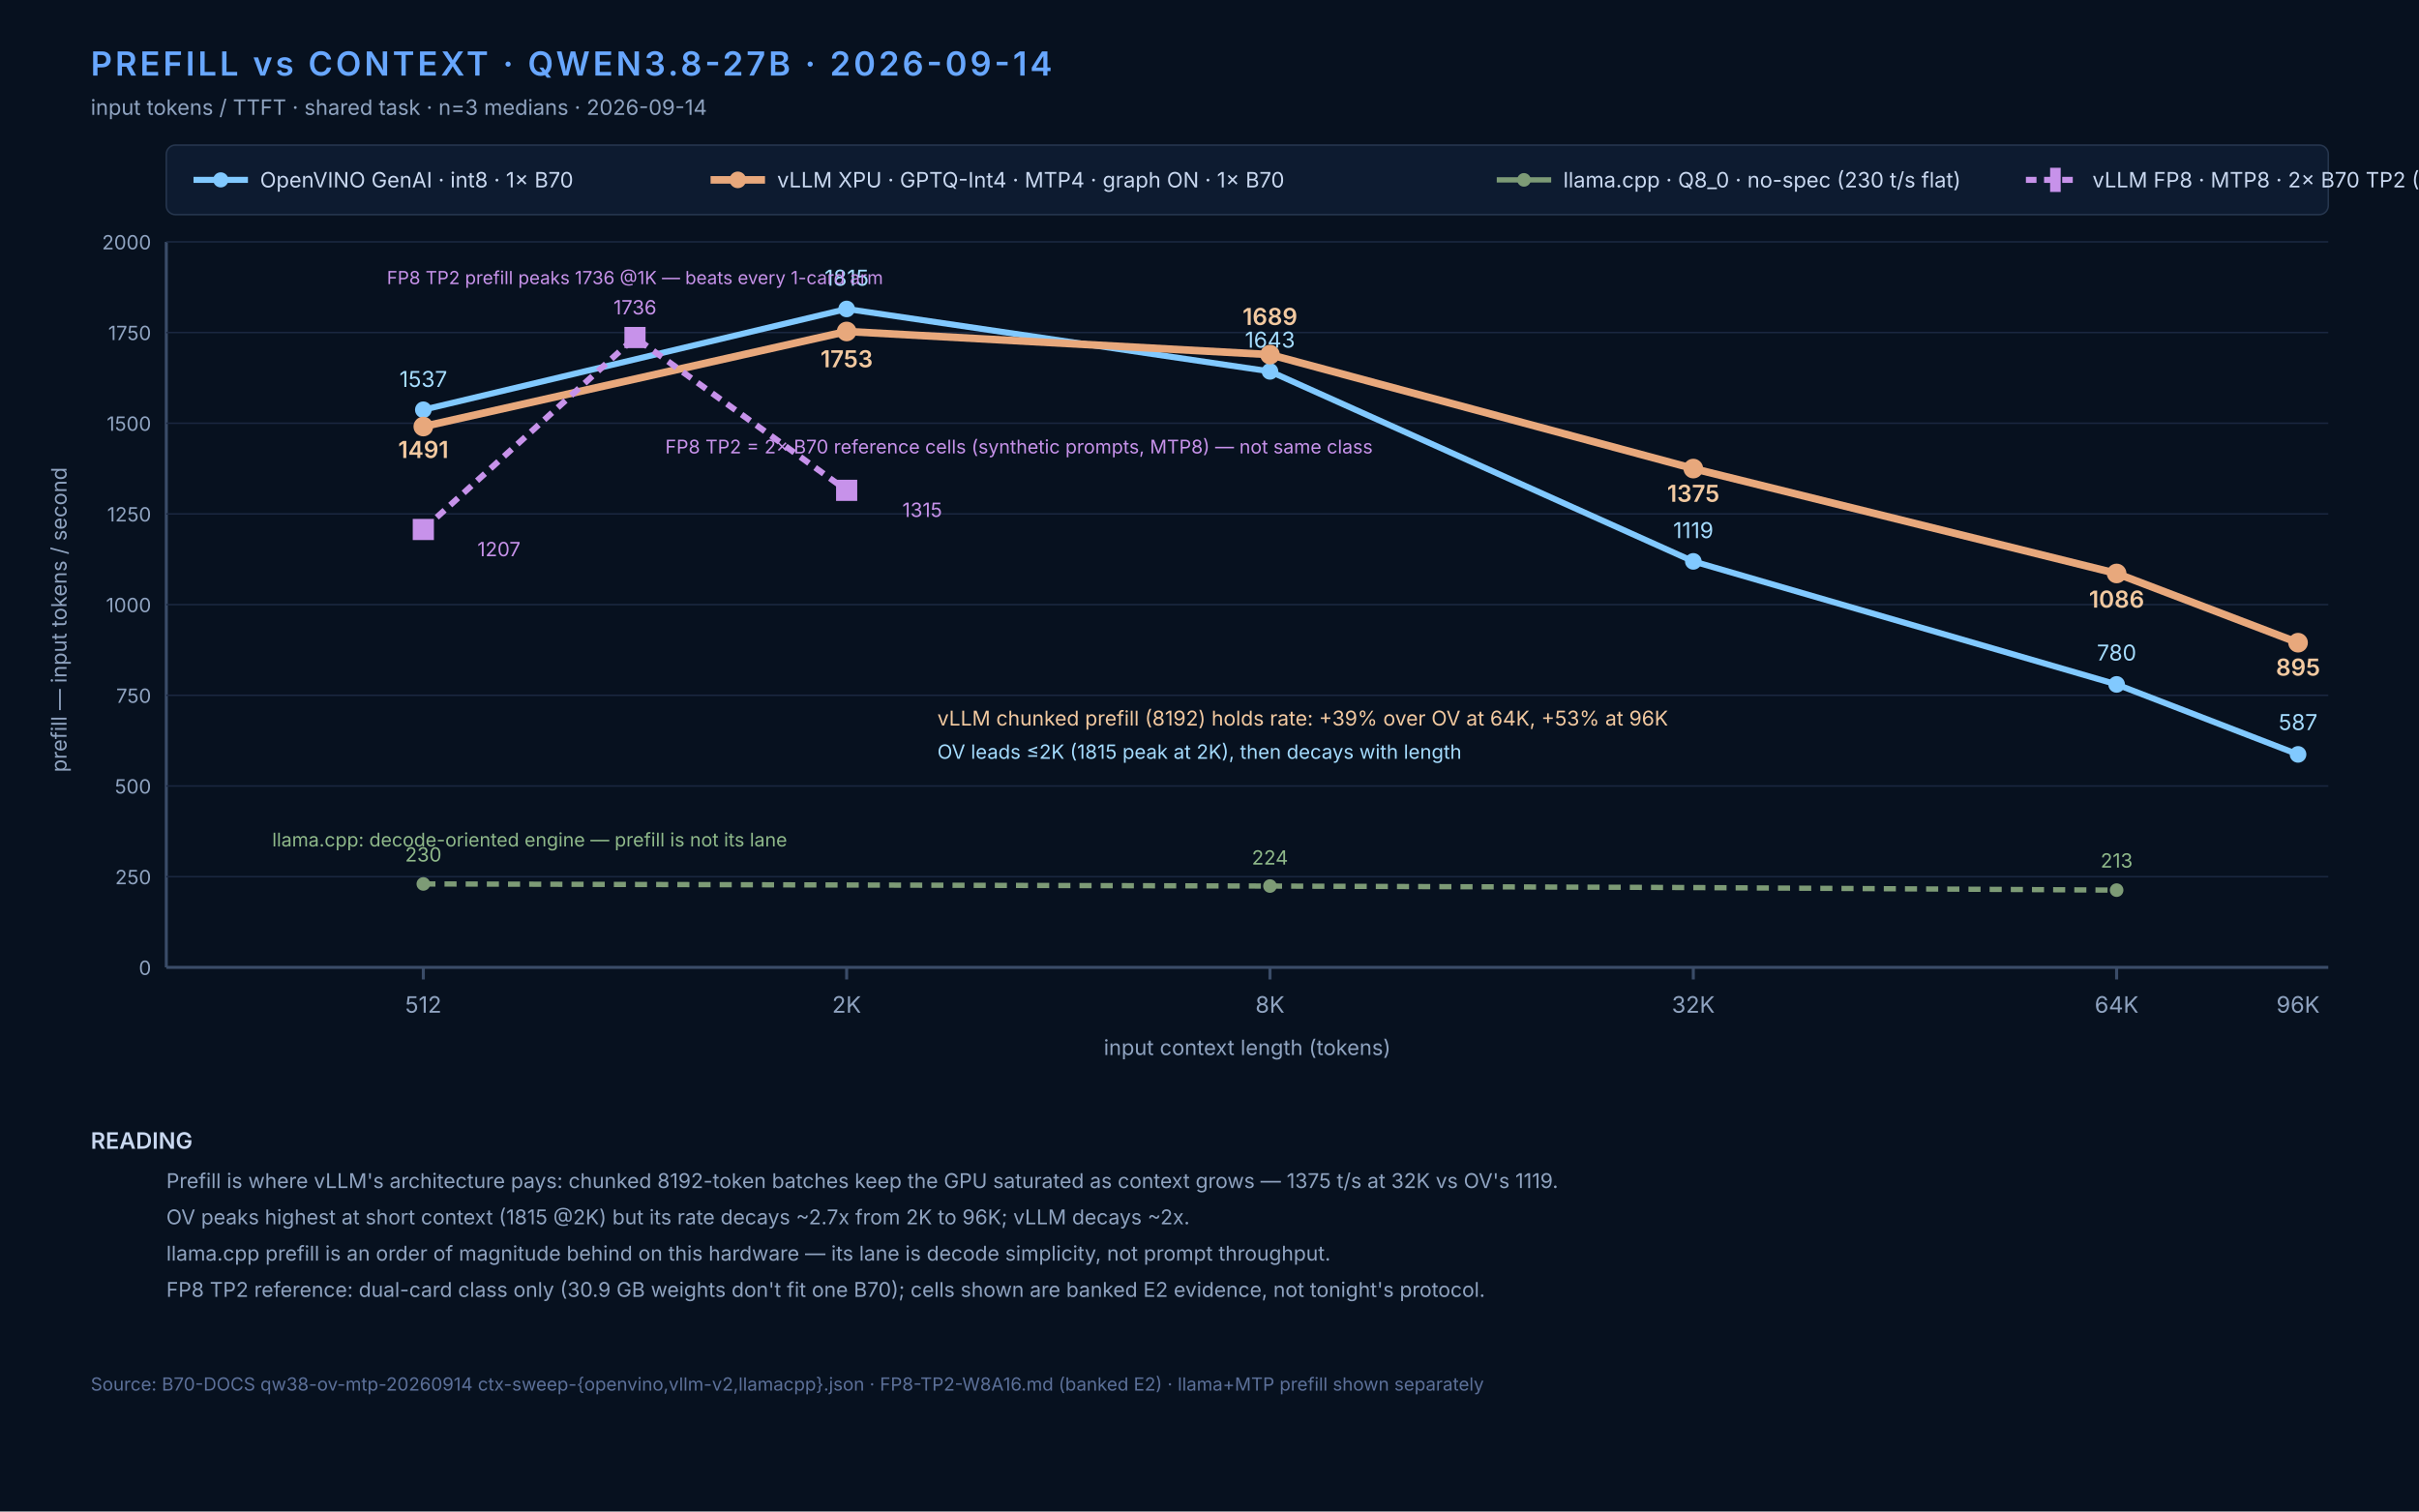
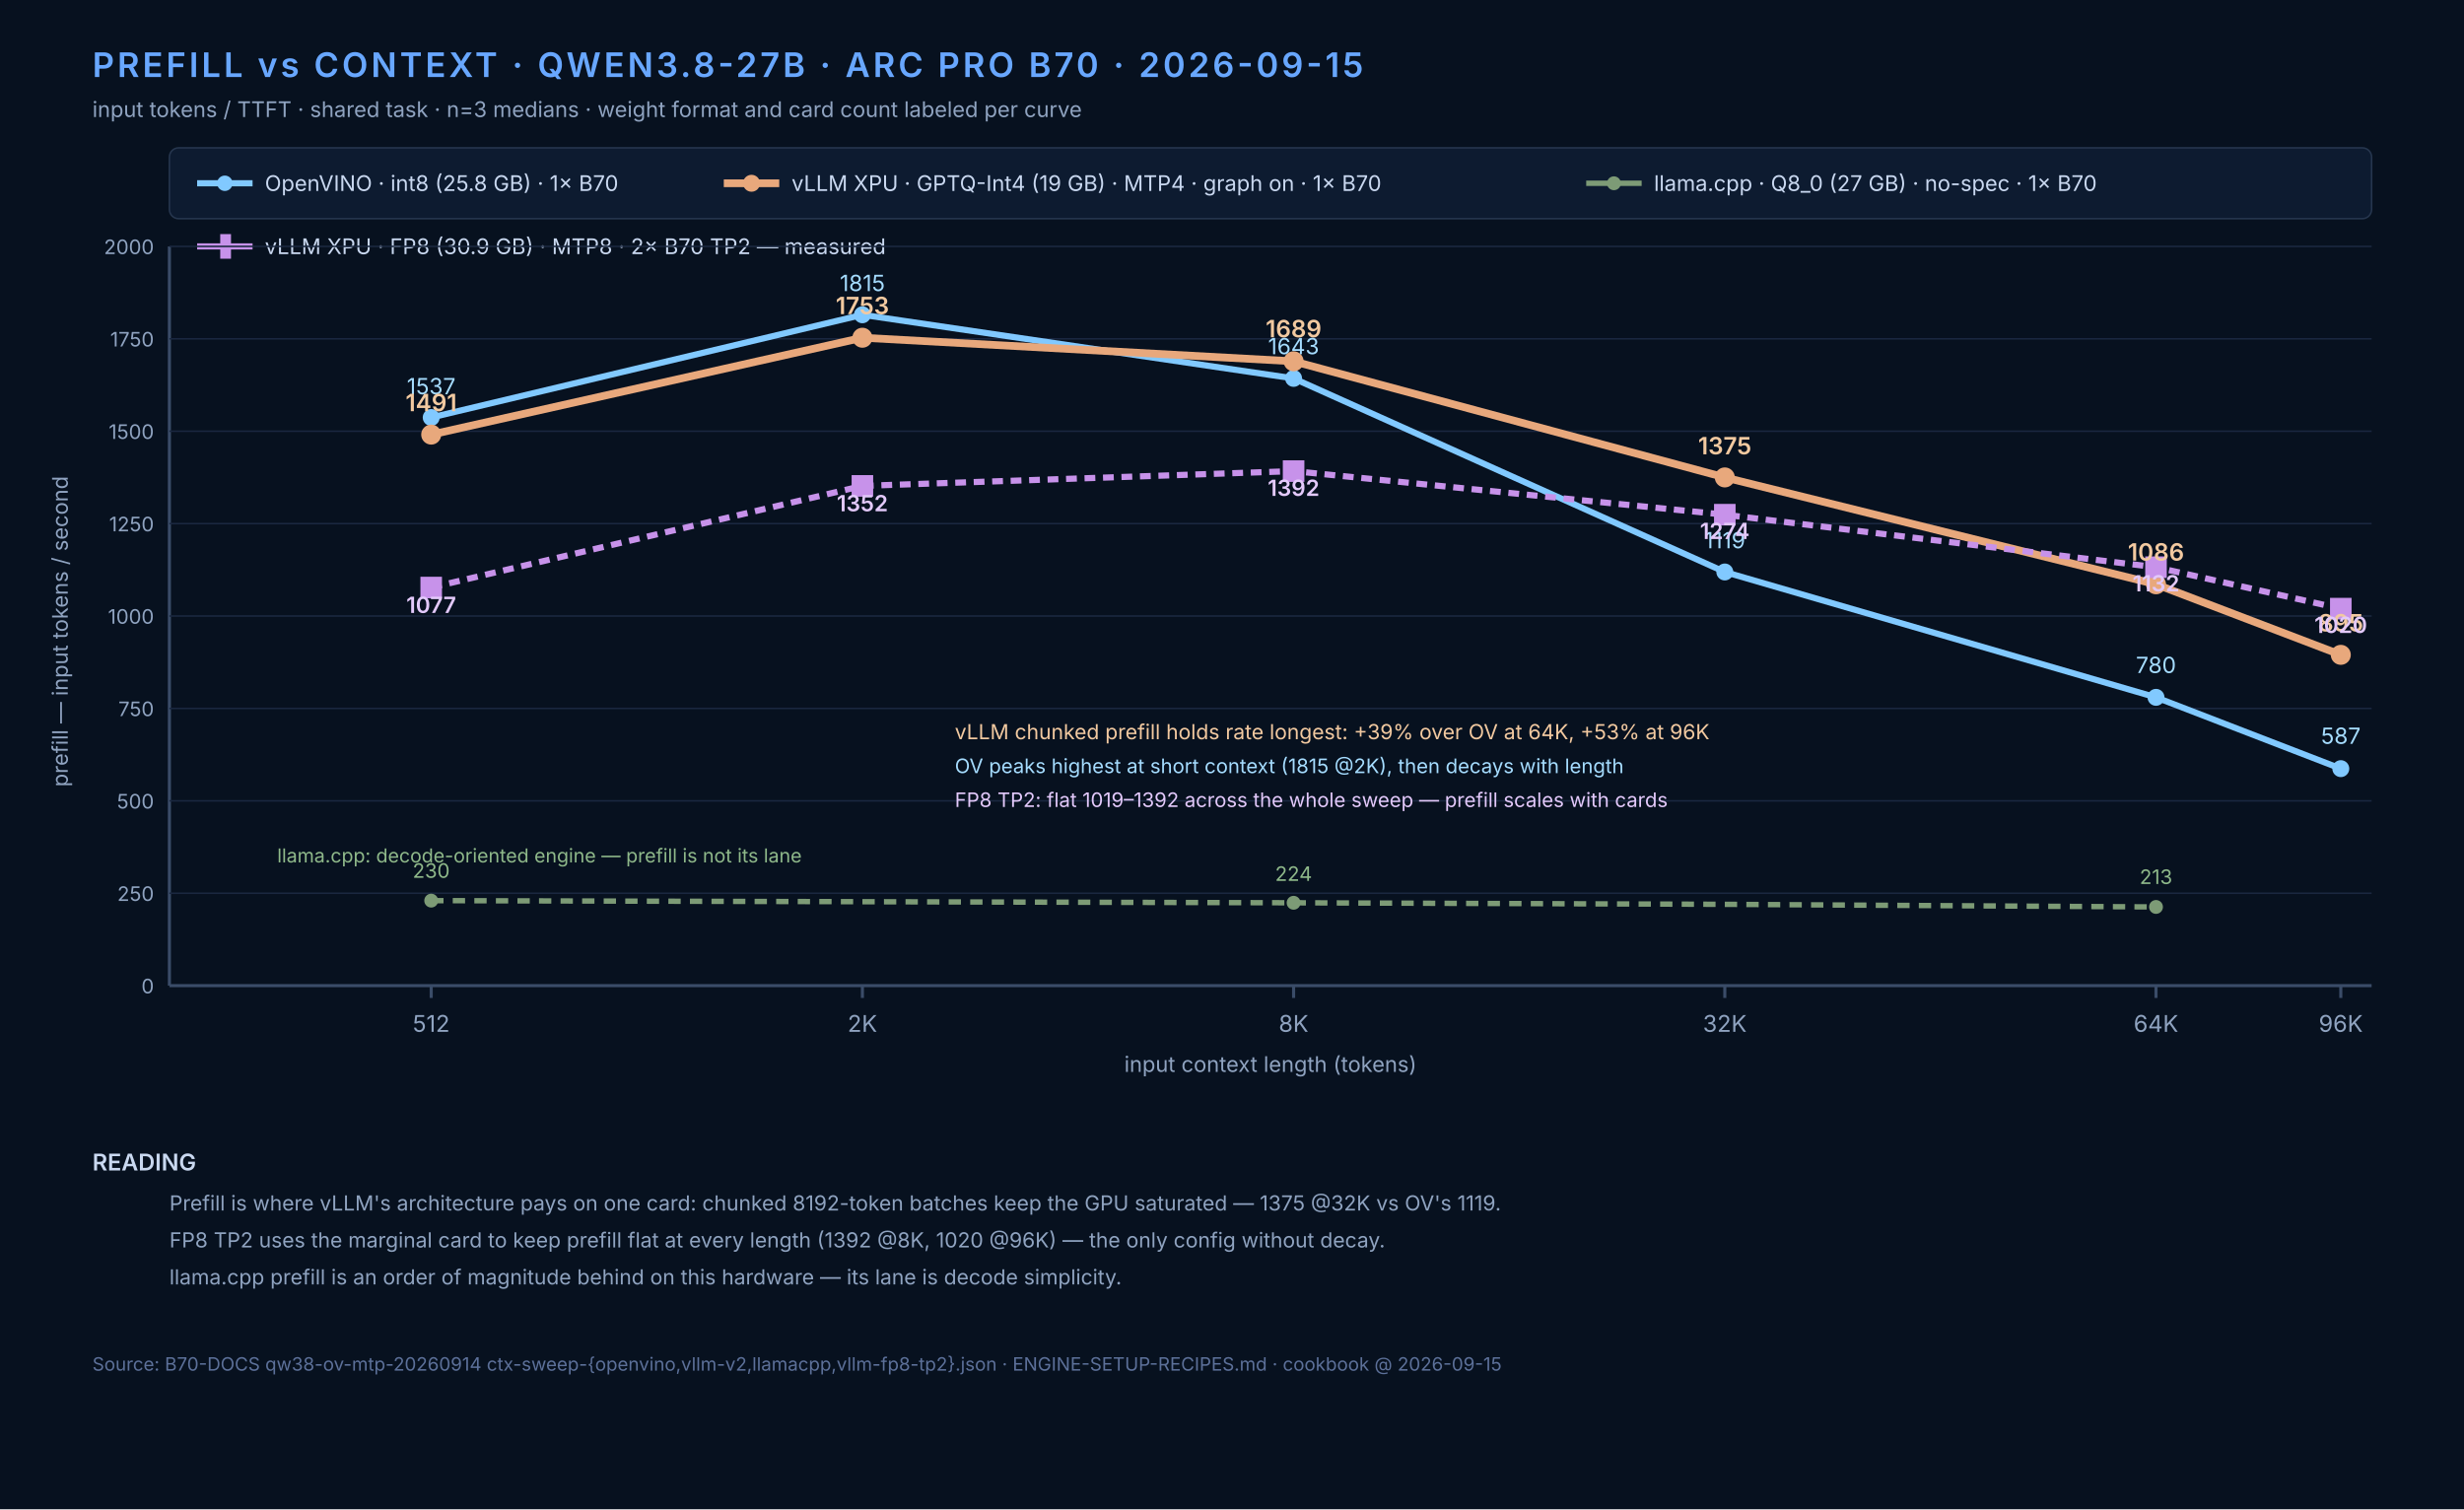
- <svg xmlns="http://www.w3.org/2000/svg" viewBox="0 0 1600 1000" width="1600" height="1000" role="img" aria-labelledby="t d">
-   <rect width="1600" height="1000" fill="#07111f" />
-   <text x="60" y="50" fill="#68a7ff" font-size="22" font-weight="600" font-family="Segoe UI, Inter, sans-serif" letter-spacing="2">PREFILL vs CONTEXT · QWEN3.8-27B · 2026-09-14</text>
-   <text x="60" y="76" fill="#8fa3c0" font-size="14" font-family="Segoe UI, Inter, sans-serif">input tokens / TTFT · shared task · n=3 medians · 2026-09-14</text>
+ <svg xmlns="http://www.w3.org/2000/svg" viewBox="0 0 1600 980" width="1600" height="980" role="img" aria-labelledby="t d">
+   <rect width="1600" height="980" fill="#07111f" />
+   <text x="60" y="50" fill="#68a7ff" font-size="22" font-weight="600" font-family="Segoe UI, Inter, sans-serif" letter-spacing="2">PREFILL vs CONTEXT · QWEN3.8-27B · ARC PRO B70 · 2026-09-15</text>
+   <text x="60" y="76" fill="#8fa3c0" font-size="14" font-family="Segoe UI, Inter, sans-serif">input tokens / TTFT · shared task · n=3 medians · weight format and card count labeled per curve</text>
  <rect x="110" y="96" width="1430" height="46" rx="6" fill="#0d1b30" stroke="#26364e" />
  <g font-size="14" font-family="Segoe UI, Inter, sans-serif">
    <line x1="128" y1="119" x2="164" y2="119" stroke="#81c9ff" stroke-width="4" />
    <circle cx="146" cy="119" r="5" fill="#81c9ff" />
-     <text x="172" y="124" fill="#c9d8f0">OpenVINO GenAI · int8 · 1× B70</text>
+     <text x="172" y="124" fill="#c9d8f0">OpenVINO · int8 (25.8 GB) · 1× B70</text>
    <line x1="470" y1="119" x2="506" y2="119" stroke="#e8a87c" stroke-width="5" />
    <circle cx="488" cy="119" r="5.5" fill="#e8a87c" />
-     <text x="514" y="124" fill="#c9d8f0">vLLM XPU · GPTQ-Int4 · MTP4 · graph ON · 1× B70</text>
-     <line x1="990" y1="119" x2="1026" y2="119" stroke="#7d9b76" stroke-width="3.5" />
-     <circle cx="1008" cy="119" r="4.5" fill="#7d9b76" />
-     <text x="1034" y="124" fill="#c9d8f0">llama.cpp · Q8_0 · no-spec (230 t/s flat)</text>
-     <line x1="1340" y1="119" x2="1376" y2="119" stroke="#c792ea" stroke-width="4" stroke-dasharray="7,5" />
-     <rect x="1356" y="111" width="7" height="16" fill="#c792ea" />
-     <text x="1384" y="124" fill="#c9d8f0">vLLM FP8 · MTP8 · 2× B70 TP2 (1207/1736/1315)</text>
+     <text x="514" y="124" fill="#c9d8f0">vLLM XPU · GPTQ-Int4 (19 GB) · MTP4 · graph on · 1× B70</text>
+     <line x1="1030" y1="119" x2="1066" y2="119" stroke="#7d9b76" stroke-width="3.5" />
+     <circle cx="1048" cy="119" r="4.5" fill="#7d9b76" />
+     <text x="1074" y="124" fill="#c9d8f0">llama.cpp · Q8_0 (27 GB) · no-spec · 1× B70</text>
+     <line x1="128" y1="160" x2="164" y2="160" stroke="#c792ea" stroke-width="4" />
+     <rect x="143" y="152" width="7" height="16" fill="#c792ea" />
+     <text x="172" y="165" fill="#c9d8f0">vLLM XPU · FP8 (30.9 GB) · MTP8 · 2× B70 TP2 — measured</text>
  </g>
  <line x1="110" y1="640" x2="1540" y2="640" stroke="#3a4c68" stroke-width="2" />
  <line x1="110" y1="160" x2="110" y2="640" stroke="#3a4c68" stroke-width="2" />
  <g stroke="#1a2740" stroke-width="1">
    <line x1="110" y1="580" x2="1540" y2="580" />
    <line x1="110" y1="520" x2="1540" y2="520" />
    <line x1="110" y1="460" x2="1540" y2="460" />
    <line x1="110" y1="400" x2="1540" y2="400" />
    <line x1="110" y1="340" x2="1540" y2="340" />
    <line x1="110" y1="280" x2="1540" y2="280" />
    <line x1="110" y1="220" x2="1540" y2="220" />
    <line x1="110" y1="160" x2="1540" y2="160" />
  </g>
  <g fill="#8fa3c0" font-size="13" font-family="Segoe UI, Inter, sans-serif" text-anchor="end">
    <text x="100" y="645">0</text>
    <text x="100" y="585">250</text>
    <text x="100" y="525">500</text>
    <text x="100" y="465">750</text>
    <text x="100" y="405">1000</text>
    <text x="100" y="345">1250</text>
    <text x="100" y="285">1500</text>
    <text x="100" y="225">1750</text>
    <text x="100" y="165">2000</text>
  </g>
  <text x="44" y="410" fill="#8fa3c0" font-size="14" font-family="Segoe UI, Inter, sans-serif" transform="rotate(-90 44 410)" text-anchor="middle">prefill — input tokens / second</text>
  <g stroke="#3a4c68" stroke-width="2">
    <line x1="280" y1="640" x2="280" y2="648" />
    <line x1="560" y1="640" x2="560" y2="648" />
    <line x1="840" y1="640" x2="840" y2="648" />
    <line x1="1120" y1="640" x2="1120" y2="648" />
    <line x1="1400" y1="640" x2="1400" y2="648" />
+     <line x1="1520" y1="640" x2="1520" y2="648" />
  </g>
  <g fill="#8fa3c0" font-size="15" font-family="Segoe UI, Inter, sans-serif" text-anchor="middle">
    <text x="280" y="670">512</text>
    <text x="560" y="670">2K</text>
    <text x="840" y="670">8K</text>
    <text x="1120" y="670">32K</text>
    <text x="1400" y="670">64K</text>
    <text x="1520" y="670">96K</text>
  </g>
-   <text x="825" y="698" fill="#8fa3c0" font-size="14" font-family="Segoe UI, Inter, sans-serif" text-anchor="middle">input context length (tokens)</text>
+   <text x="825" y="696" fill="#8fa3c0" font-size="14" font-family="Segoe UI, Inter, sans-serif" text-anchor="middle">input context length (tokens)</text>
  <polyline points="280,271.1 560,204.4 840,245.7 1120,371.4 1400,452.8 1520,499.1" fill="none" stroke="#81c9ff" stroke-width="4" />
  <g fill="#81c9ff">
    <circle cx="280" cy="271.1" r="5.5" />
    <circle cx="560" cy="204.4" r="5.5" />
    <circle cx="840" cy="245.7" r="5.5" />
    <circle cx="1120" cy="371.4" r="5.5" />
    <circle cx="1400" cy="452.8" r="5.5" />
    <circle cx="1520" cy="499.1" r="5.5" />
  </g>
  <polyline points="280,282.2 560,219.3 840,234.6 1120,310 1400,379.4 1520,425.2" fill="none" stroke="#e8a87c" stroke-width="5" />
  <g fill="#e8a87c">
    <circle cx="280" cy="282.2" r="6.5" />
    <circle cx="560" cy="219.3" r="6.5" />
    <circle cx="840" cy="234.6" r="6.5" />
    <circle cx="1120" cy="310" r="6.5" />
    <circle cx="1400" cy="379.4" r="6.5" />
    <circle cx="1520" cy="425.2" r="6.5" />
  </g>
  <polyline points="280,584.8 560,585.5 840,586.2 1120,587.2 1400,588.9" fill="none" stroke="#7d9b76" stroke-width="3.5" stroke-dasharray="8,6" />
  <g fill="#7d9b76">
    <circle cx="280" cy="584.8" r="4.5" />
    <circle cx="840" cy="586.2" r="4.5" />
    <circle cx="1400" cy="588.9" r="4.5" />
  </g>
-   <polyline points="280,350.3 420,223.3 560,324.4" fill="none" stroke="#c792ea" stroke-width="4" stroke-dasharray="7,5" />
+   <polyline points="280,381.5 560,315.5 840,305.9 1120,334.2 1400,368.3 1520,395.2" fill="none" stroke="#c792ea" stroke-width="4" stroke-dasharray="7,5" />
  <g fill="#c792ea">
-     <rect x="273" y="343.3" width="14" height="14" />
-     <rect x="413" y="216.3" width="14" height="14" />
-     <rect x="553" y="317.4" width="14" height="14" />
+     <rect x="273" y="374.5" width="14" height="14" />
+     <rect x="553" y="308.5" width="14" height="14" />
+     <rect x="833" y="298.9" width="14" height="14" />
+     <rect x="1113" y="327.2" width="14" height="14" />
+     <rect x="1393" y="361.3" width="14" height="14" />
+     <rect x="1513" y="388.2" width="14" height="14" />
  </g>
  <g fill="#a5dcff" font-size="14.5" font-family="Segoe UI, Inter, sans-serif" text-anchor="middle">
    <text x="280" y="256">1537</text>
    <text x="560" y="189">1815</text>
    <text x="840" y="230">1643</text>
    <text x="1120" y="356">1119</text>
    <text x="1400" y="437">780</text>
    <text x="1520" y="483">587</text>
  </g>
  <g fill="#f2c9a0" font-size="15.5" font-weight="600" font-family="Segoe UI, Inter, sans-serif" text-anchor="middle">
-     <text x="280" y="303">1491</text>
-     <text x="560" y="243">1753</text>
-     <text x="840" y="215">1689</text>
-     <text x="1120" y="332">1375</text>
-     <text x="1400" y="402">1086</text>
-     <text x="1520" y="447">895</text>
+     <text x="280" y="267">1491</text>
+     <text x="560" y="204">1753</text>
+     <text x="840" y="219">1689</text>
+     <text x="1120" y="295">1375</text>
+     <text x="1400" y="364">1086</text>
+     <text x="1520" y="410">895</text>
  </g>
  <g fill="#8fb98a" font-size="13" font-family="Segoe UI, Inter, sans-serif" text-anchor="middle">
    <text x="280" y="570">230</text>
    <text x="840" y="572">224</text>
    <text x="1400" y="574">213</text>
  </g>
-   <g fill="#c792ea" font-size="13" font-family="Segoe UI, Inter, sans-serif" text-anchor="middle">
-     <text x="330" y="368">1207</text>
-     <text x="420" y="208">1736</text>
-     <text x="610" y="342">1315</text>
+   <g fill="#e3c9fb" font-size="14.5" font-weight="600" font-family="Segoe UI, Inter, sans-serif" text-anchor="middle">
+     <text x="280" y="398">1077</text>
+     <text x="560" y="332">1352</text>
+     <text x="840" y="322">1392</text>
+     <text x="1120" y="350">1274</text>
+     <text x="1400" y="384">1132</text>
+     <text x="1520" y="411">1020</text>
  </g>
-   <text x="420" y="188" fill="#c792ea" font-size="12" font-family="Segoe UI, Inter, sans-serif" text-anchor="middle">FP8 TP2 prefill peaks 1736 @1K — beats every 1-card arm</text>
-   <text x="620" y="480" fill="#f2c9a0" font-size="13.5" font-family="Segoe UI, Inter, sans-serif">vLLM chunked prefill (8192) holds rate: +39% over OV at 64K, +53% at 96K</text>
-   <text x="620" y="502" fill="#a5dcff" font-size="13" font-family="Segoe UI, Inter, sans-serif">OV leads ≤2K (1815 peak at 2K), then decays with length</text>
+   <text x="620" y="480" fill="#f2c9a0" font-size="13.5" font-family="Segoe UI, Inter, sans-serif">vLLM chunked prefill holds rate longest: +39% over OV at 64K, +53% at 96K</text>
+   <text x="620" y="502" fill="#a5dcff" font-size="13" font-family="Segoe UI, Inter, sans-serif">OV peaks highest at short context (1815 @2K), then decays with length</text>
+   <text x="620" y="524" fill="#e3c9fb" font-size="13" font-family="Segoe UI, Inter, sans-serif">FP8 TP2: flat 1019–1392 across the whole sweep — prefill scales with cards</text>
  <text x="180" y="560" fill="#8fb98a" font-size="12.5" font-family="Segoe UI, Inter, sans-serif">llama.cpp: decode-oriented engine — prefill is not its lane</text>
-   <text x="440" y="300" fill="#c792ea" font-size="12.5" font-family="Segoe UI, Inter, sans-serif">FP8 TP2 = 2× B70 reference cells (synthetic prompts, MTP8) — not same class</text>
  <text x="60" y="760" fill="#c9d8f0" font-size="15" font-weight="600" font-family="Segoe UI, Inter, sans-serif">READING</text>
  <g fill="#8fa3c0" font-size="13.5" font-family="Segoe UI, Inter, sans-serif">
-     <text x="110" y="786">Prefill is where vLLM's architecture pays: chunked 8192-token batches keep the GPU saturated as context grows — 1375 t/s at 32K vs OV's 1119.</text>
-     <text x="110" y="810">OV peaks highest at short context (1815 @2K) but its rate decays ~2.7x from 2K to 96K; vLLM decays ~2x.</text>
-     <text x="110" y="834">llama.cpp prefill is an order of magnitude behind on this hardware — its lane is decode simplicity, not prompt throughput.</text>
-     <text x="110" y="858">FP8 TP2 reference: dual-card class only (30.9 GB weights don't fit one B70); cells shown are banked E2 evidence, not tonight's protocol.</text>
+     <text x="110" y="786">Prefill is where vLLM's architecture pays on one card: chunked 8192-token batches keep the GPU saturated — 1375 @32K vs OV's 1119.</text>
+     <text x="110" y="810">FP8 TP2 uses the marginal card to keep prefill flat at every length (1392 @8K, 1020 @96K) — the only config without decay.</text>
+     <text x="110" y="834">llama.cpp prefill is an order of magnitude behind on this hardware — its lane is decode simplicity.</text>
  </g>
-   <text x="60" y="920" fill="#5c7099" font-size="12" font-family="Segoe UI, Inter, sans-serif">Source: B70-DOCS qw38-ov-mtp-20260914 ctx-sweep-{openvino,vllm-v2,llamacpp}.json · FP8-TP2-W8A16.md (banked E2) · llama+MTP prefill shown separately</text>
+   <text x="60" y="890" fill="#5c7099" font-size="12" font-family="Segoe UI, Inter, sans-serif">Source: B70-DOCS qw38-ov-mtp-20260914 ctx-sweep-{openvino,vllm-v2,llamacpp,vllm-fp8-tp2}.json · ENGINE-SETUP-RECIPES.md · cookbook @ 2026-09-15</text>
</svg>
